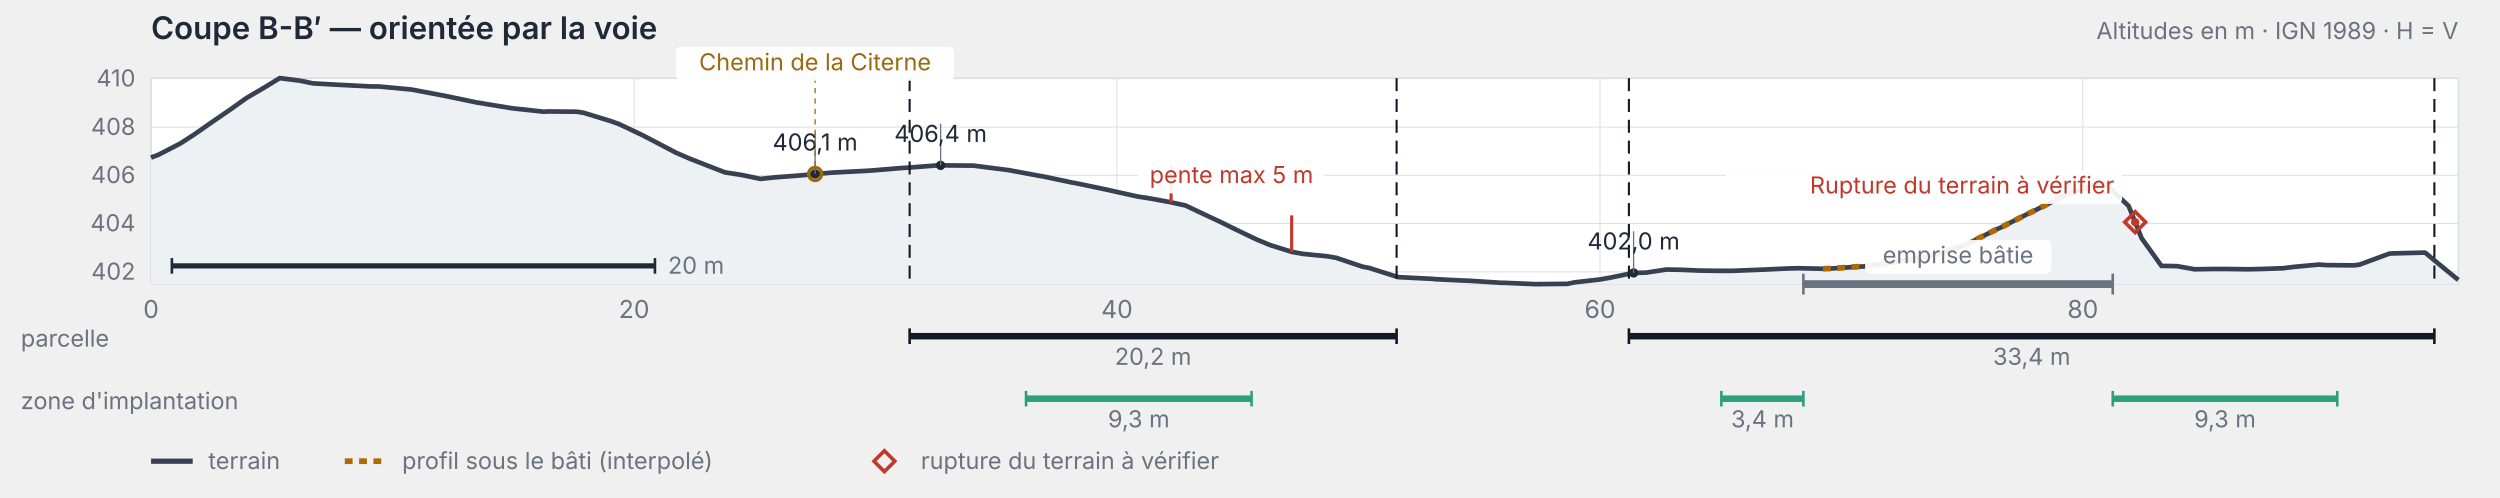
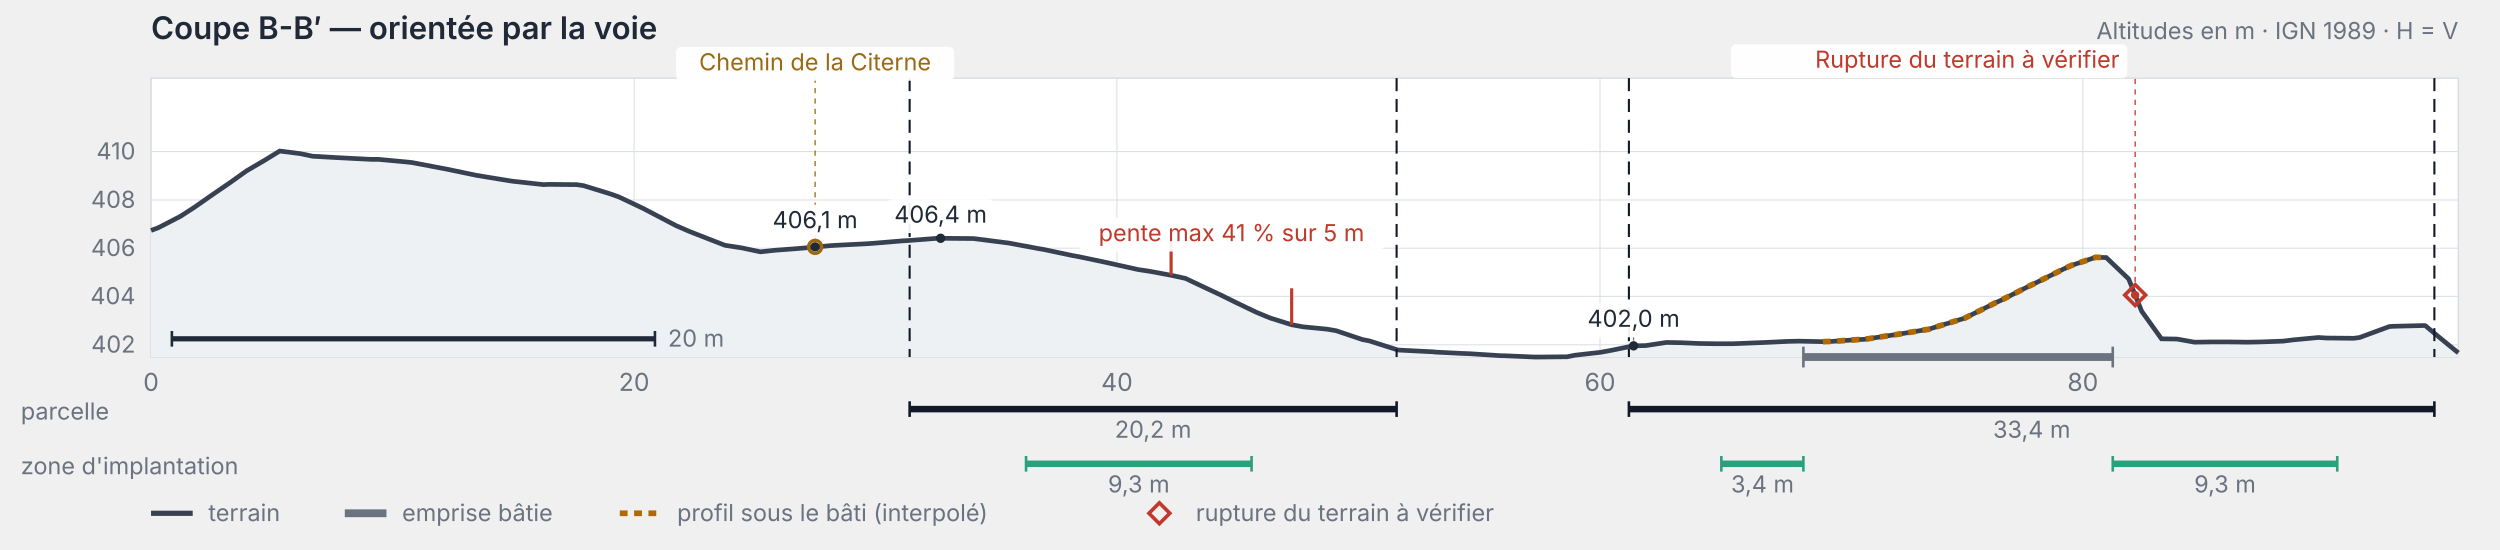
- <svg xmlns="http://www.w3.org/2000/svg" viewBox="0 0 960 191" width="960" height="191" role="img" aria-label="Coupe B-B′ — orientée par la voie" font-family="Inter, Helvetica, Arial, sans-serif" data-plot-x0="58.0" data-plot-x1="944.0" style="background:#ffffff">
+ <svg xmlns="http://www.w3.org/2000/svg" viewBox="0 0 960 211" width="960" height="211" role="img" aria-label="Coupe B-B′ — orientée par la voie" font-family="Inter, Helvetica, Arial, sans-serif" data-plot-x0="58.0" data-plot-x1="944.0" style="background:#ffffff">
  <text x="58" y="15" font-size="12" font-weight="600" fill="#1f2937">Coupe B-B′ — orientée par la voie</text>
  <text x="944" y="15" text-anchor="end" font-size="9" fill="#6b7280">Altitudes en m · IGN 1989 · H = V</text>
-   <rect x="58.0" y="30" width="886.0" height="79.1" fill="#ffffff" stroke="#dadfe4" stroke-width="0.6" />
-   <line x1="58.0" y1="30" x2="58.0" y2="109.1" stroke="#dadfe4" stroke-width="0.4" />
-   <text x="58.0" y="122.1" text-anchor="middle" font-size="9.5" fill="#6b7280">0</text>
-   <line x1="243.5" y1="30" x2="243.5" y2="109.1" stroke="#dadfe4" stroke-width="0.4" />
-   <text x="243.5" y="122.1" text-anchor="middle" font-size="9.5" fill="#6b7280">20</text>
-   <line x1="428.9" y1="30" x2="428.9" y2="109.1" stroke="#dadfe4" stroke-width="0.4" />
-   <text x="428.9" y="122.1" text-anchor="middle" font-size="9.5" fill="#6b7280">40</text>
-   <line x1="614.4" y1="30" x2="614.4" y2="109.1" stroke="#dadfe4" stroke-width="0.4" />
-   <text x="614.4" y="122.1" text-anchor="middle" font-size="9.5" fill="#6b7280">60</text>
-   <line x1="799.8" y1="30" x2="799.8" y2="109.1" stroke="#dadfe4" stroke-width="0.4" />
-   <text x="799.8" y="122.1" text-anchor="middle" font-size="9.5" fill="#6b7280">80</text>
-   <line x1="58.0" y1="104.4" x2="944.0" y2="104.4" stroke="#dadfe4" stroke-width="0.4" />
-   <text x="52.0" y="107.4" text-anchor="end" font-size="9" fill="#6b7280">402</text>
-   <line x1="58.0" y1="85.8" x2="944.0" y2="85.8" stroke="#dadfe4" stroke-width="0.4" />
-   <text x="52.0" y="88.8" text-anchor="end" font-size="9" fill="#6b7280">404</text>
-   <line x1="58.0" y1="67.3" x2="944.0" y2="67.3" stroke="#dadfe4" stroke-width="0.4" />
-   <text x="52.0" y="70.3" text-anchor="end" font-size="9" fill="#6b7280">406</text>
-   <line x1="58.0" y1="48.8" x2="944.0" y2="48.8" stroke="#dadfe4" stroke-width="0.4" />
-   <text x="52.0" y="51.8" text-anchor="end" font-size="9" fill="#6b7280">408</text>
-   <line x1="58.0" y1="30.2" x2="944.0" y2="30.2" stroke="#dadfe4" stroke-width="0.4" />
-   <text x="52.0" y="33.2" text-anchor="end" font-size="9" fill="#6b7280">410</text>
-   <polygon points="58.0,60.5 60.9,59.4 69.4,55.0 74.5,51.7 82.1,46.4 88.1,42.3 94.7,37.6 101.7,33.5 107.4,30.0 115.3,31.0 120.1,32.0 128.9,32.5 132.8,32.7 142.5,33.2 145.4,33.2 156.1,34.2 158.1,34.4 169.7,36.6 170.8,36.8 183.3,39.4 183.5,39.4 186.4,39.9 196.2,41.5 196.9,41.6 208.8,42.9 210.5,42.8 221.5,42.9 224.1,43.3 234.2,46.4 237.6,47.6 246.9,52.0 251.3,54.3 259.5,58.6 264.8,60.9 272.2,63.8 278.4,66.2 284.9,67.2 292.0,68.7 297.6,68.1 305.6,67.5 310.3,67.1 319.2,66.3 322.9,66.1 332.8,65.6 335.6,65.4 346.4,64.5 348.3,64.4 360.0,63.5 361.0,63.5 373.6,63.6 373.6,63.6 373.8,63.6 386.3,65.2 387.2,65.3 399.0,67.5 400.8,67.8 411.7,70.1 414.4,70.6 424.4,72.7 428.0,73.5 437.0,75.5 441.6,76.2 449.7,77.7 455.2,78.9 462.4,82.3 468.8,85.3 475.1,88.4 482.4,91.9 487.7,94.1 496.0,96.7 500.4,97.5 509.6,98.4 513.1,99.0 523.2,102.4 525.8,102.9 536.8,106.4 538.5,106.5 550.4,107.1 551.1,107.2 561.1,107.7 563.8,107.8 564.0,107.8 576.5,108.6 577.6,108.6 589.2,109.1 591.2,109.1 601.8,109.0 604.8,108.4 614.5,107.3 618.4,106.6 627.2,104.8 632.0,104.7 639.9,103.5 645.6,103.6 652.5,103.9 659.2,104.0 665.2,104.0 672.8,103.7 677.9,103.5 686.4,103.1 690.6,103.0 700.0,103.2 703.3,103.1 713.6,102.4 715.9,102.3 727.2,100.6 728.6,100.4 740.8,98.4 741.3,98.2 748.5,96.0 754.0,94.3 754.4,94.2 766.6,88.1 768.0,87.5 779.3,81.8 781.6,80.7 792.0,75.5 795.2,74.0 804.7,70.8 808.8,70.9 817.4,79.1 822.4,91.5 830.0,102.1 836.0,102.2 842.7,103.4 849.5,103.3 855.4,103.3 863.2,103.4 868.1,103.3 876.7,103.0 880.7,102.5 890.3,101.6 893.4,101.8 903.9,101.9 906.1,101.6 917.5,97.4 918.8,97.3 931.1,97.0 931.5,97.2 935.8,100.8 944.0,107.5 944.0,109.1 58.0,109.1" fill="#eef1f4" stroke="none" />
-   <polyline points="58.0,60.5 60.9,59.4 69.4,55.0 74.5,51.7 82.1,46.4 88.1,42.3 94.7,37.6 101.7,33.5 107.4,30.0 115.3,31.0 120.1,32.0 128.9,32.5 132.8,32.7 142.5,33.2 145.4,33.2 156.1,34.2 158.1,34.4 169.7,36.6 170.8,36.8 183.3,39.4 183.5,39.4 186.4,39.9 196.2,41.5 196.9,41.6 208.8,42.9 210.5,42.8 221.5,42.9 224.1,43.3 234.2,46.4 237.6,47.6 246.9,52.0 251.3,54.3 259.5,58.6 264.8,60.9 272.2,63.8 278.4,66.2 284.9,67.2 292.0,68.7 297.6,68.1 305.6,67.5 310.3,67.1 319.2,66.3 322.9,66.1 332.8,65.6 335.6,65.4 346.4,64.5 348.3,64.4 360.0,63.5 361.0,63.5 373.6,63.6 373.6,63.6 373.8,63.6 386.3,65.2 387.2,65.3 399.0,67.5 400.8,67.8 411.7,70.1 414.4,70.6 424.4,72.7 428.0,73.5 437.0,75.5 441.6,76.2 449.7,77.7 455.2,78.9 462.4,82.3 468.8,85.3 475.1,88.4 482.4,91.9 487.7,94.1 496.0,96.7 500.4,97.5 509.6,98.4 513.1,99.0 523.2,102.4 525.8,102.9 536.8,106.4 538.5,106.5 550.4,107.1 551.1,107.2 561.1,107.7 563.8,107.8 564.0,107.8 576.5,108.6 577.6,108.6 589.2,109.1 591.2,109.1 601.8,109.0 604.8,108.4 614.5,107.3 618.4,106.6 627.2,104.8 632.0,104.7 639.9,103.5 645.6,103.6 652.5,103.9 659.2,104.0 665.2,104.0 672.8,103.7 677.9,103.5 686.4,103.1 690.6,103.0 700.0,103.2 703.3,103.1 713.6,102.4 715.9,102.3 727.2,100.6 728.6,100.4 740.8,98.4 741.3,98.2 748.5,96.0 754.0,94.3 754.4,94.2 766.6,88.1 768.0,87.5 779.3,81.8 781.6,80.7 792.0,75.5 795.2,74.0 804.7,70.8 808.8,70.9 817.4,79.1 822.4,91.5 830.0,102.1 836.0,102.2 842.7,103.4 849.5,103.3 855.4,103.3 863.2,103.4 868.1,103.3 876.7,103.0 880.7,102.5 890.3,101.6 893.4,101.8 903.9,101.9 906.1,101.6 917.5,97.4 918.8,97.3 931.1,97.0 931.5,97.2 935.8,100.8 944.0,107.5" fill="none" stroke="#374151" stroke-width="1.8" />
-   <polyline points="700.0,103.2 703.3,103.1 713.6,102.4 715.9,102.3 727.2,100.6 728.6,100.4 740.8,98.4 741.3,98.2 748.5,96.0 754.0,94.3 754.4,94.2 766.6,88.1 768.0,87.5 779.3,81.8 781.6,80.7 792.0,75.5 795.2,74.0 804.7,70.8 808.8,70.9" fill="none" stroke="#b26a00" stroke-width="2.2" stroke-dasharray="3 2.5" />
-   <line x1="692.5" y1="109.1" x2="811.3" y2="109.1" stroke="#6b7280" stroke-width="3" />
-   <line x1="692.5" y1="105.1" x2="692.5" y2="113.1" stroke="#6b7280" stroke-width="1" />
-   <line x1="811.3" y1="105.1" x2="811.3" y2="113.1" stroke="#6b7280" stroke-width="1" />
-   <path d="M819.9,81.3 l4,4 l-4,4 l-4,-4 z" fill="none" stroke="#c0392b" stroke-width="1.4" />
-   <circle cx="819.9" cy="85.3" r="1.6" fill="#c0392b" />
-   <line x1="349.3" y1="30" x2="349.3" y2="109.1" stroke="#111827" stroke-width="0.8" stroke-dasharray="5 3" />
-   <line x1="536.3" y1="30" x2="536.3" y2="109.1" stroke="#111827" stroke-width="0.8" stroke-dasharray="5 3" />
-   <line x1="625.5" y1="30" x2="625.5" y2="109.1" stroke="#111827" stroke-width="0.8" stroke-dasharray="5 3" />
-   <line x1="934.8" y1="30" x2="934.8" y2="109.1" stroke="#111827" stroke-width="0.8" stroke-dasharray="5 3" />
-   <line x1="449.7" y1="77.7" x2="449.7" y2="63.7" stroke="#c0392b" stroke-width="1.2" />
-   <line x1="496.0" y1="96.7" x2="496.0" y2="82.7" stroke="#c0392b" stroke-width="1.2" />
-   <circle cx="313.0" cy="66.8" r="1.8" fill="#1f2937" />
-   <line x1="313.0" y1="66.8" x2="313.0" y2="50.8" stroke="#6b7280" stroke-width="0.5" />
-   <text x="313.0" y="57.8" text-anchor="middle" font-size="9" fill="#1f2937">406,1 m</text>
-   <circle cx="361.2" cy="63.5" r="1.8" fill="#1f2937" />
-   <line x1="361.2" y1="63.5" x2="361.2" y2="47.5" stroke="#6b7280" stroke-width="0.5" />
-   <text x="361.2" y="54.5" text-anchor="middle" font-size="9" fill="#1f2937">406,4 m</text>
-   <circle cx="627.3" cy="104.8" r="1.8" fill="#1f2937" />
-   <line x1="627.3" y1="104.8" x2="627.3" y2="88.8" stroke="#6b7280" stroke-width="0.5" />
-   <text x="627.3" y="95.8" text-anchor="middle" font-size="9" fill="#1f2937">402,0 m</text>
-   <circle cx="313.0" cy="66.8" r="2.5" fill="none" stroke="#9a6a12" stroke-width="1.3" />
-   <line x1="313.0" y1="63.8" x2="313.0" y2="30.0" stroke="#9a6a12" stroke-width="0.5" stroke-dasharray="2 2" />
-   <line x1="66.0" y1="102.1" x2="251.5" y2="102.1" stroke="#1f2937" stroke-width="2" />
-   <line x1="66.0" y1="99.1" x2="66.0" y2="105.1" stroke="#1f2937" stroke-width="1" />
-   <line x1="251.5" y1="99.1" x2="251.5" y2="105.1" stroke="#1f2937" stroke-width="1" />
-   <text x="256.5" y="105.1" font-size="9" fill="#6b7280">20 m</text>
-   <text x="8" y="133.1" font-size="9" fill="#6b7280">parcelle</text>
-   <line x1="349.3" y1="129.1" x2="536.3" y2="129.1" stroke="#111827" stroke-width="2.5" data-band="parcelle" data-d0="31.41" data-d1="51.58" />
-   <line x1="349.3" y1="126.1" x2="349.3" y2="132.1" stroke="#111827" stroke-width="1" />
-   <line x1="536.3" y1="126.1" x2="536.3" y2="132.1" stroke="#111827" stroke-width="1" />
-   <text x="442.8" y="140.1" text-anchor="middle" font-size="9" fill="#6b7280">20,2 m</text>
-   <line x1="625.5" y1="129.1" x2="934.8" y2="129.1" stroke="#111827" stroke-width="2.5" data-band="parcelle" data-d0="61.20" data-d1="94.56" />
-   <line x1="625.5" y1="126.1" x2="625.5" y2="132.1" stroke="#111827" stroke-width="1" />
-   <line x1="934.8" y1="126.1" x2="934.8" y2="132.1" stroke="#111827" stroke-width="1" />
-   <text x="780.2" y="140.1" text-anchor="middle" font-size="9" fill="#6b7280">33,4 m</text>
-   <text x="8" y="157.1" font-size="9" fill="#6b7280">zone d'implantation</text>
-   <line x1="394.0" y1="153.1" x2="480.6" y2="153.1" stroke="#2c9f7c" stroke-width="2.5" data-band="zone" data-d0="36.24" data-d1="45.58" />
-   <line x1="394.0" y1="150.1" x2="394.0" y2="156.1" stroke="#2c9f7c" stroke-width="1" />
-   <line x1="480.6" y1="150.1" x2="480.6" y2="156.1" stroke="#2c9f7c" stroke-width="1" />
-   <text x="437.3" y="164.1" text-anchor="middle" font-size="9" fill="#6b7280">9,3 m</text>
-   <line x1="661.0" y1="153.1" x2="692.5" y2="153.1" stroke="#2c9f7c" stroke-width="2.5" data-band="zone" data-d0="65.03" data-d1="68.43" />
-   <line x1="661.0" y1="150.1" x2="661.0" y2="156.1" stroke="#2c9f7c" stroke-width="1" />
-   <line x1="692.5" y1="150.1" x2="692.5" y2="156.1" stroke="#2c9f7c" stroke-width="1" />
-   <text x="676.8" y="164.1" text-anchor="middle" font-size="9" fill="#6b7280">3,4 m</text>
-   <line x1="811.3" y1="153.1" x2="897.5" y2="153.1" stroke="#2c9f7c" stroke-width="2.5" data-band="zone" data-d0="81.24" data-d1="90.54" />
-   <line x1="811.3" y1="150.1" x2="811.3" y2="156.1" stroke="#2c9f7c" stroke-width="1" />
-   <line x1="897.5" y1="150.1" x2="897.5" y2="156.1" stroke="#2c9f7c" stroke-width="1" />
-   <text x="854.4" y="164.1" text-anchor="middle" font-size="9" fill="#6b7280">9,3 m</text>
-   <line x1="58.0" y1="177.1" x2="74.0" y2="177.1" stroke="#374151" stroke-width="2" />
-   <text x="80.0" y="180.1" font-size="9" fill="#6b7280">terrain</text>
-   <line x1="132.4" y1="177.1" x2="148.4" y2="177.1" stroke="#b26a00" stroke-width="2.2" stroke-dasharray="3 2.5" />
-   <text x="154.4" y="180.1" font-size="9" fill="#6b7280">profil sous le bâti (interpolé)</text>
-   <path d="M339.6,173.1 l4,4 l-4,4 l-4,-4 z" fill="none" stroke="#c0392b" stroke-width="1.4" />
-   <text x="353.6" y="180.1" font-size="9" fill="#6b7280">rupture du terrain à vérifier</text>
-   <rect x="716.2" y="92.1" width="71.5" height="13.0" rx="2" fill="#ffffff" opacity="0.92" />
-   <text x="751.9" y="101.1" text-anchor="middle" font-size="9" fill="#6b7280">emprise bâtie</text>
-   <rect x="662.7" y="65.3" width="152.2" height="13.0" rx="2" fill="#ffffff" opacity="0.92" />
-   <text x="811.9" y="74.3" text-anchor="end" font-size="9" fill="#c0392b">Rupture du terrain à vérifier</text>
-   <rect x="437.1" y="61.3" width="71.5" height="13.0" rx="2" fill="#ffffff" opacity="0.92" />
-   <text x="472.9" y="70.3" text-anchor="middle" font-size="9" fill="#c0392b">pente max 5 m</text>
+   <rect x="58.0" y="30" width="886.0" height="107.1" fill="#ffffff" stroke="#dadfe4" stroke-width="0.6" />
+   <line x1="58.0" y1="30" x2="58.0" y2="137.1" stroke="#dadfe4" stroke-width="0.4" />
+   <text x="58.0" y="150.1" text-anchor="middle" font-size="9.5" fill="#6b7280">0</text>
+   <line x1="243.5" y1="30" x2="243.5" y2="137.1" stroke="#dadfe4" stroke-width="0.4" />
+   <text x="243.5" y="150.1" text-anchor="middle" font-size="9.5" fill="#6b7280">20</text>
+   <line x1="428.9" y1="30" x2="428.9" y2="137.1" stroke="#dadfe4" stroke-width="0.4" />
+   <text x="428.9" y="150.1" text-anchor="middle" font-size="9.5" fill="#6b7280">40</text>
+   <line x1="614.4" y1="30" x2="614.4" y2="137.1" stroke="#dadfe4" stroke-width="0.4" />
+   <text x="614.4" y="150.1" text-anchor="middle" font-size="9.5" fill="#6b7280">60</text>
+   <line x1="799.8" y1="30" x2="799.8" y2="137.1" stroke="#dadfe4" stroke-width="0.4" />
+   <text x="799.8" y="150.1" text-anchor="middle" font-size="9.5" fill="#6b7280">80</text>
+   <line x1="58.0" y1="132.4" x2="944.0" y2="132.4" stroke="#dadfe4" stroke-width="0.4" />
+   <text x="52.0" y="135.4" text-anchor="end" font-size="9" fill="#6b7280">402</text>
+   <line x1="58.0" y1="113.8" x2="944.0" y2="113.8" stroke="#dadfe4" stroke-width="0.4" />
+   <text x="52.0" y="116.8" text-anchor="end" font-size="9" fill="#6b7280">404</text>
+   <line x1="58.0" y1="95.3" x2="944.0" y2="95.3" stroke="#dadfe4" stroke-width="0.4" />
+   <text x="52.0" y="98.3" text-anchor="end" font-size="9" fill="#6b7280">406</text>
+   <line x1="58.0" y1="76.8" x2="944.0" y2="76.8" stroke="#dadfe4" stroke-width="0.4" />
+   <text x="52.0" y="79.8" text-anchor="end" font-size="9" fill="#6b7280">408</text>
+   <line x1="58.0" y1="58.2" x2="944.0" y2="58.2" stroke="#dadfe4" stroke-width="0.4" />
+   <text x="52.0" y="61.2" text-anchor="end" font-size="9" fill="#6b7280">410</text>
+   <polygon points="58.0,88.5 60.9,87.4 69.4,83.0 74.5,79.7 82.1,74.4 88.1,70.3 94.7,65.6 101.7,61.5 107.4,58.0 115.3,59.0 120.1,60.0 128.9,60.5 132.8,60.7 142.5,61.2 145.4,61.2 156.1,62.2 158.1,62.4 169.7,64.6 170.8,64.8 183.3,67.4 183.5,67.4 186.4,67.9 196.2,69.5 196.9,69.6 208.8,70.9 210.5,70.8 221.5,70.9 224.1,71.3 234.2,74.4 237.6,75.6 246.9,80.0 251.3,82.3 259.5,86.6 264.8,88.9 272.2,91.8 278.4,94.2 284.9,95.2 292.0,96.7 297.6,96.1 305.6,95.5 310.3,95.1 319.2,94.3 322.9,94.1 332.8,93.6 335.6,93.4 346.4,92.5 348.3,92.4 360.0,91.5 361.0,91.5 373.6,91.6 373.6,91.6 373.8,91.6 386.3,93.2 387.2,93.3 399.0,95.5 400.8,95.8 411.7,98.1 414.4,98.6 424.4,100.7 428.0,101.5 437.0,103.5 441.6,104.2 449.7,105.7 455.2,106.9 462.4,110.3 468.8,113.3 475.1,116.4 482.4,119.9 487.7,122.1 496.0,124.7 500.4,125.5 509.6,126.4 513.1,127.0 523.2,130.4 525.8,130.9 536.8,134.4 538.5,134.5 550.4,135.1 551.1,135.2 561.1,135.7 563.8,135.8 564.0,135.8 576.5,136.6 577.6,136.6 589.2,137.1 591.2,137.1 601.8,137.0 604.8,136.4 614.5,135.3 618.4,134.6 627.2,132.8 632.0,132.7 639.9,131.5 645.6,131.6 652.5,131.9 659.2,132.0 665.2,132.0 672.8,131.7 677.9,131.5 686.4,131.1 690.6,131.0 700.0,131.2 703.3,131.1 713.6,130.4 715.9,130.3 727.2,128.6 728.6,128.4 740.8,126.4 741.3,126.2 748.5,124.0 754.0,122.3 754.4,122.2 766.6,116.1 768.0,115.5 779.3,109.8 781.6,108.7 792.0,103.5 795.2,102.0 804.7,98.8 808.8,98.9 817.4,107.1 822.4,119.5 830.0,130.1 836.0,130.2 842.7,131.4 849.5,131.3 855.4,131.3 863.2,131.4 868.1,131.3 876.7,131.0 880.7,130.5 890.3,129.6 893.4,129.8 903.9,129.9 906.1,129.6 917.5,125.4 918.8,125.3 931.1,125.0 931.5,125.2 935.8,128.8 944.0,135.5 944.0,137.1 58.0,137.1" fill="#eef1f4" stroke="none" />
+   <polyline points="58.0,88.5 60.9,87.4 69.4,83.0 74.5,79.7 82.1,74.4 88.1,70.3 94.7,65.6 101.7,61.5 107.4,58.0 115.3,59.0 120.1,60.0 128.9,60.5 132.8,60.7 142.5,61.2 145.4,61.2 156.1,62.2 158.1,62.4 169.7,64.6 170.8,64.8 183.3,67.4 183.5,67.4 186.4,67.9 196.2,69.5 196.9,69.6 208.8,70.9 210.5,70.8 221.5,70.9 224.1,71.3 234.2,74.4 237.6,75.6 246.9,80.0 251.3,82.3 259.5,86.6 264.8,88.9 272.2,91.8 278.4,94.2 284.9,95.2 292.0,96.7 297.6,96.1 305.6,95.5 310.3,95.1 319.2,94.3 322.9,94.1 332.8,93.6 335.6,93.4 346.4,92.5 348.3,92.4 360.0,91.5 361.0,91.5 373.6,91.6 373.6,91.6 373.8,91.6 386.3,93.2 387.2,93.3 399.0,95.5 400.8,95.8 411.7,98.1 414.4,98.6 424.4,100.7 428.0,101.5 437.0,103.5 441.6,104.2 449.7,105.7 455.2,106.9 462.4,110.3 468.8,113.3 475.1,116.4 482.4,119.9 487.7,122.1 496.0,124.7 500.4,125.5 509.6,126.4 513.1,127.0 523.2,130.4 525.8,130.9 536.8,134.4 538.5,134.5 550.4,135.1 551.1,135.2 561.1,135.7 563.8,135.8 564.0,135.8 576.5,136.6 577.6,136.6 589.2,137.1 591.2,137.1 601.8,137.0 604.8,136.4 614.5,135.3 618.4,134.6 627.2,132.8 632.0,132.7 639.9,131.5 645.6,131.6 652.5,131.9 659.2,132.0 665.2,132.0 672.8,131.7 677.9,131.5 686.4,131.1 690.6,131.0 700.0,131.2 703.3,131.1 713.6,130.4 715.9,130.3 727.2,128.6 728.6,128.4 740.8,126.4 741.3,126.2 748.5,124.0 754.0,122.3 754.4,122.2 766.6,116.1 768.0,115.5 779.3,109.8 781.6,108.7 792.0,103.5 795.2,102.0 804.7,98.8 808.8,98.9 817.4,107.1 822.4,119.5 830.0,130.1 836.0,130.2 842.7,131.4 849.5,131.3 855.4,131.3 863.2,131.4 868.1,131.3 876.7,131.0 880.7,130.5 890.3,129.6 893.4,129.8 903.9,129.9 906.1,129.6 917.5,125.4 918.8,125.3 931.1,125.0 931.5,125.2 935.8,128.8 944.0,135.5" fill="none" stroke="#374151" stroke-width="1.8" />
+   <polyline points="700.0,131.2 703.3,131.1 713.6,130.4 715.9,130.3 727.2,128.6 728.6,128.4 740.8,126.4 741.3,126.2 748.5,124.0 754.0,122.3 754.4,122.2 766.6,116.1 768.0,115.5 779.3,109.8 781.6,108.7 792.0,103.5 795.2,102.0 804.7,98.8 808.8,98.9" fill="none" stroke="#b26a00" stroke-width="2.2" stroke-dasharray="3 2.5" />
+   <line x1="692.5" y1="137.1" x2="811.3" y2="137.1" stroke="#6b7280" stroke-width="3" />
+   <line x1="692.5" y1="133.1" x2="692.5" y2="141.1" stroke="#6b7280" stroke-width="1" />
+   <line x1="811.3" y1="133.1" x2="811.3" y2="141.1" stroke="#6b7280" stroke-width="1" />
+   <path d="M819.9,109.3 l4,4 l-4,4 l-4,-4 z" fill="none" stroke="#c0392b" stroke-width="1.4" />
+   <circle cx="819.9" cy="113.3" r="1.6" fill="#c0392b" />
+   <line x1="819.9" y1="108.3" x2="819.9" y2="30.0" stroke="#c0392b" stroke-width="0.5" stroke-dasharray="2 2" />
+   <line x1="349.3" y1="30" x2="349.3" y2="137.1" stroke="#111827" stroke-width="0.8" stroke-dasharray="5 3" />
+   <line x1="536.3" y1="30" x2="536.3" y2="137.1" stroke="#111827" stroke-width="0.8" stroke-dasharray="5 3" />
+   <line x1="625.5" y1="30" x2="625.5" y2="137.1" stroke="#111827" stroke-width="0.8" stroke-dasharray="5 3" />
+   <line x1="934.8" y1="30" x2="934.8" y2="137.1" stroke="#111827" stroke-width="0.8" stroke-dasharray="5 3" />
+   <line x1="449.7" y1="105.7" x2="449.7" y2="91.7" stroke="#c0392b" stroke-width="1.2" />
+   <line x1="496.0" y1="124.7" x2="496.0" y2="110.7" stroke="#c0392b" stroke-width="1.2" />
+   <circle cx="313.0" cy="94.8" r="1.8" fill="#1f2937" />
+   <line x1="313.0" y1="92.8" x2="313.0" y2="91.6" stroke="#6b7280" stroke-width="0.5" />
+   <circle cx="361.2" cy="91.5" r="1.8" fill="#1f2937" />
+   <line x1="361.2" y1="89.5" x2="361.2" y2="89.5" stroke="#6b7280" stroke-width="0.5" />
+   <circle cx="627.3" cy="132.8" r="1.8" fill="#1f2937" />
+   <line x1="627.3" y1="130.8" x2="627.3" y2="129.5" stroke="#6b7280" stroke-width="0.5" />
+   <circle cx="313.0" cy="94.8" r="2.5" fill="none" stroke="#9a6a12" stroke-width="1.3" />
+   <line x1="313.0" y1="91.8" x2="313.0" y2="30.0" stroke="#9a6a12" stroke-width="0.5" stroke-dasharray="2 2" />
+   <line x1="66.0" y1="130.1" x2="251.5" y2="130.1" stroke="#1f2937" stroke-width="2" />
+   <line x1="66.0" y1="127.1" x2="66.0" y2="133.1" stroke="#1f2937" stroke-width="1" />
+   <line x1="251.5" y1="127.1" x2="251.5" y2="133.1" stroke="#1f2937" stroke-width="1" />
+   <text x="256.5" y="133.1" font-size="9" fill="#6b7280">20 m</text>
+   <text x="8" y="161.1" font-size="9" fill="#6b7280">parcelle</text>
+   <line x1="349.3" y1="157.1" x2="536.3" y2="157.1" stroke="#111827" stroke-width="2.5" data-band="parcelle" data-d0="31.41" data-d1="51.58" />
+   <line x1="349.3" y1="154.1" x2="349.3" y2="160.1" stroke="#111827" stroke-width="1" />
+   <line x1="536.3" y1="154.1" x2="536.3" y2="160.1" stroke="#111827" stroke-width="1" />
+   <text x="442.8" y="168.1" text-anchor="middle" font-size="9" fill="#6b7280">20,2 m</text>
+   <line x1="625.5" y1="157.1" x2="934.8" y2="157.1" stroke="#111827" stroke-width="2.5" data-band="parcelle" data-d0="61.20" data-d1="94.56" />
+   <line x1="625.5" y1="154.1" x2="625.5" y2="160.1" stroke="#111827" stroke-width="1" />
+   <line x1="934.8" y1="154.1" x2="934.8" y2="160.1" stroke="#111827" stroke-width="1" />
+   <text x="780.2" y="168.1" text-anchor="middle" font-size="9" fill="#6b7280">33,4 m</text>
+   <text x="8" y="182.1" font-size="9" fill="#6b7280">zone d'implantation</text>
+   <line x1="394.0" y1="178.1" x2="480.6" y2="178.1" stroke="#2c9f7c" stroke-width="2.5" data-band="zone" data-d0="36.24" data-d1="45.58" />
+   <line x1="394.0" y1="175.1" x2="394.0" y2="181.1" stroke="#2c9f7c" stroke-width="1" />
+   <line x1="480.6" y1="175.1" x2="480.6" y2="181.1" stroke="#2c9f7c" stroke-width="1" />
+   <text x="437.3" y="189.1" text-anchor="middle" font-size="9" fill="#6b7280">9,3 m</text>
+   <line x1="661.0" y1="178.1" x2="692.5" y2="178.1" stroke="#2c9f7c" stroke-width="2.5" data-band="zone" data-d0="65.03" data-d1="68.43" />
+   <line x1="661.0" y1="175.1" x2="661.0" y2="181.1" stroke="#2c9f7c" stroke-width="1" />
+   <line x1="692.5" y1="175.1" x2="692.5" y2="181.1" stroke="#2c9f7c" stroke-width="1" />
+   <text x="676.8" y="189.1" text-anchor="middle" font-size="9" fill="#6b7280">3,4 m</text>
+   <line x1="811.3" y1="178.1" x2="897.5" y2="178.1" stroke="#2c9f7c" stroke-width="2.5" data-band="zone" data-d0="81.24" data-d1="90.54" />
+   <line x1="811.3" y1="175.1" x2="811.3" y2="181.1" stroke="#2c9f7c" stroke-width="1" />
+   <line x1="897.5" y1="175.1" x2="897.5" y2="181.1" stroke="#2c9f7c" stroke-width="1" />
+   <text x="854.4" y="189.1" text-anchor="middle" font-size="9" fill="#6b7280">9,3 m</text>
+   <line x1="58.0" y1="197.1" x2="74.0" y2="197.1" stroke="#374151" stroke-width="2" />
+   <text x="80.0" y="200.1" font-size="9" fill="#6b7280">terrain</text>
+   <line x1="132.4" y1="197.1" x2="148.4" y2="197.1" stroke="#6b7280" stroke-width="3" />
+   <text x="154.4" y="200.1" font-size="9" fill="#6b7280">emprise bâtie</text>
+   <line x1="238.0" y1="197.1" x2="254.0" y2="197.1" stroke="#b26a00" stroke-width="2.2" stroke-dasharray="3 2.5" />
+   <text x="260.0" y="200.1" font-size="9" fill="#6b7280">profil sous le bâti (interpolé)</text>
+   <path d="M445.2,193.1 l4,4 l-4,4 l-4,-4 z" fill="none" stroke="#c0392b" stroke-width="1.4" />
+   <text x="459.2" y="200.1" font-size="9" fill="#6b7280">rupture du terrain à vérifier</text>
+   <rect x="664.7" y="17.0" width="152.2" height="13.0" rx="2" fill="#ffffff" opacity="0.92" />
+   <text x="813.9" y="26.0" text-anchor="end" font-size="9" fill="#c0392b">Rupture du terrain à vérifier</text>
+   <rect x="414.4" y="83.6" width="116.9" height="13.0" rx="2" fill="#ffffff" opacity="0.92" />
+   <text x="472.9" y="92.6" text-anchor="middle" font-size="9" fill="#c0392b">pente max 41 % sur 5 m</text>
+   <rect x="292.4" y="78.6" width="41.3" height="13.0" rx="2" fill="#ffffff" opacity="0.92" />
+   <text x="313.0" y="87.6" text-anchor="middle" font-size="9" fill="#1f2937">406,1 m</text>
+   <rect x="340.6" y="76.5" width="41.3" height="13.0" rx="2" fill="#ffffff" opacity="0.92" />
+   <text x="361.2" y="85.5" text-anchor="middle" font-size="9" fill="#1f2937">406,4 m</text>
+   <rect x="606.7" y="116.5" width="41.3" height="13.0" rx="2" fill="#ffffff" opacity="0.92" />
+   <text x="627.3" y="125.5" text-anchor="middle" font-size="9" fill="#1f2937">402,0 m</text>
  <rect x="259.6" y="18.0" width="106.8" height="13.0" rx="2" fill="#ffffff" opacity="0.92" />
  <text x="313.0" y="27.0" text-anchor="middle" font-size="9" fill="#9a6a12">Chemin de la Citerne</text>
</svg>
